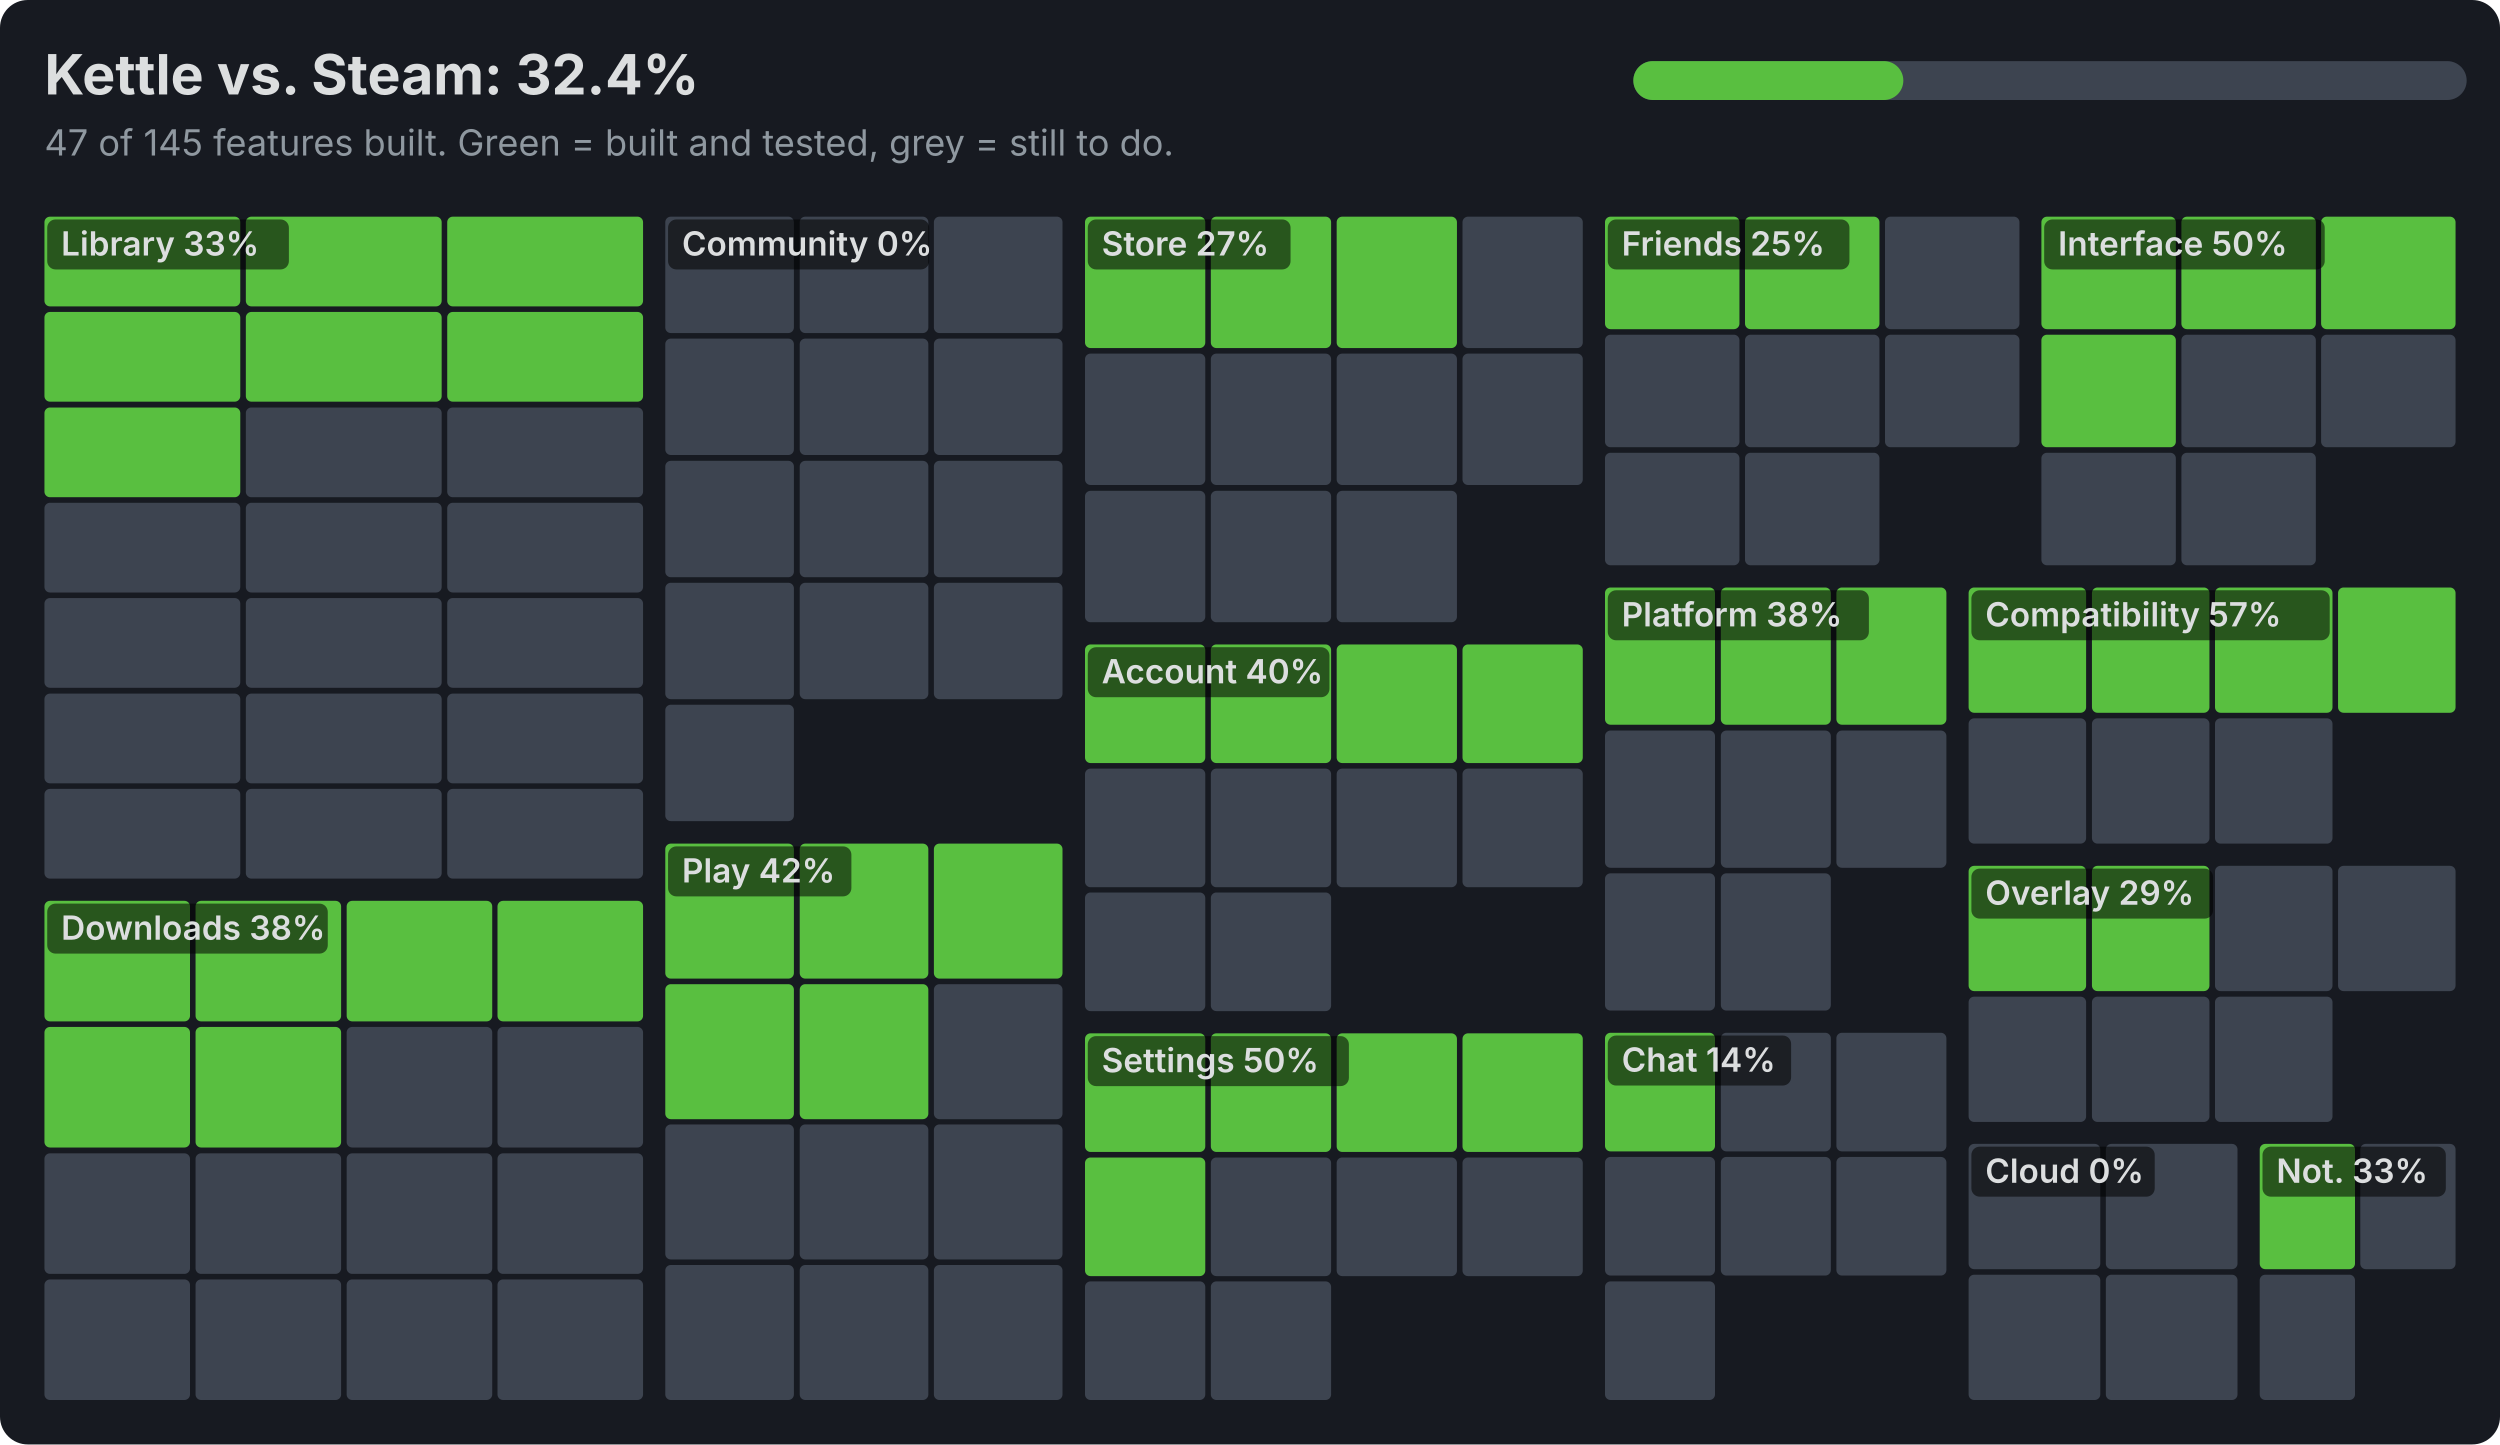
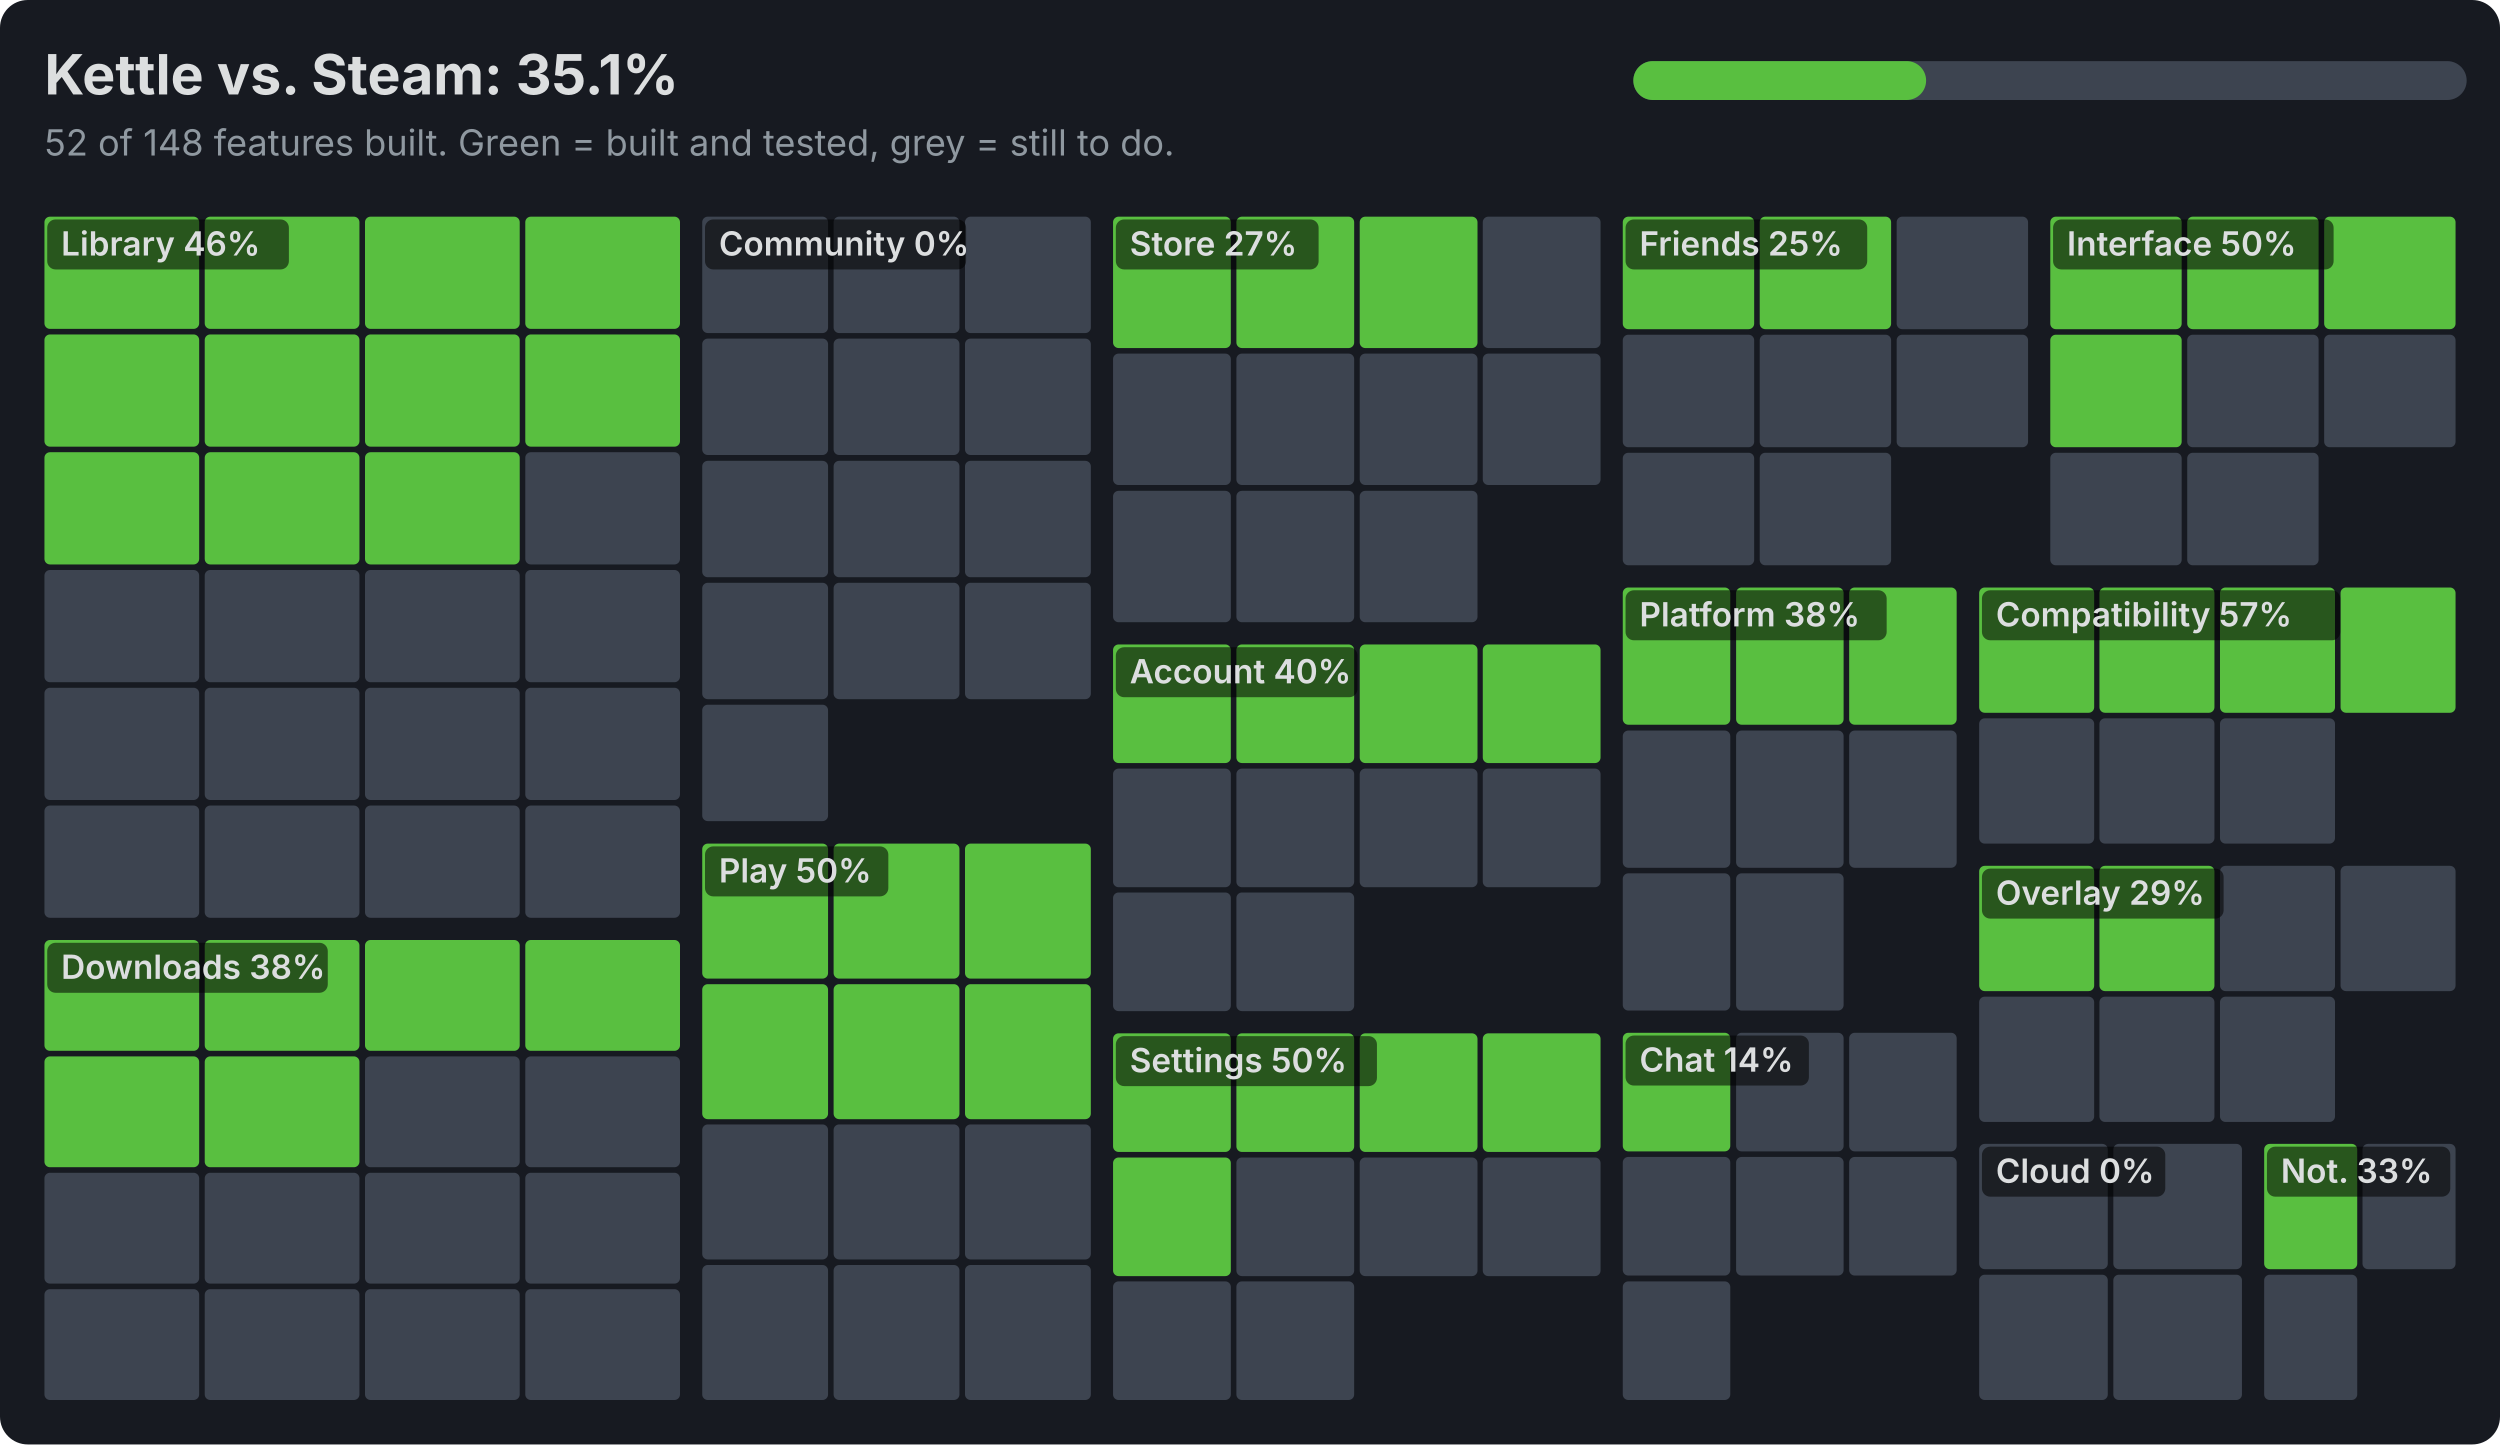
<svg xmlns="http://www.w3.org/2000/svg" width="900" height="520" viewBox="0 0 900 520" font-family="Inter, Segoe UI, sans-serif">
  <rect width="900" height="520" rx="10" fill="#171a21" />
-   <text x="16" y="34" font-size="20" font-weight="700" fill="#dcdedf">Kettle vs. Steam: 32.4%</text>
-   <text x="16" y="56" font-size="13" fill="#8f98a0">47 of 145 features built. Green = built and tested, grey = still to do.</text>
+   <text x="16" y="34" font-size="20" font-weight="700" fill="#dcdedf">Kettle vs. Steam: 35.1%</text>
+   <text x="16" y="56" font-size="13" fill="#8f98a0">52 of 148 features built. Green = built and tested, grey = still to do.</text>
  <rect x="588" y="22" width="300" height="14" rx="7" fill="#3d4450" />
-   <rect x="588" y="22" width="97.2" height="14" rx="7" fill="#59bf40" />
-   <rect x="16.0" y="78.0" width="70.5" height="32.3" rx="2" fill="#59bf40" />
-   <rect x="88.5" y="78.0" width="70.5" height="32.3" rx="2" fill="#59bf40" />
-   <rect x="161.0" y="78.0" width="70.5" height="32.3" rx="2" fill="#59bf40" />
-   <rect x="16.0" y="112.3" width="70.5" height="32.3" rx="2" fill="#59bf40" />
-   <rect x="88.5" y="112.3" width="70.5" height="32.3" rx="2" fill="#59bf40" />
-   <rect x="161.0" y="112.3" width="70.5" height="32.3" rx="2" fill="#59bf40" />
-   <rect x="16.0" y="146.7" width="70.5" height="32.3" rx="2" fill="#59bf40" />
-   <rect x="88.5" y="146.7" width="70.5" height="32.3" rx="2" fill="#3d4450" />
-   <rect x="161.0" y="146.7" width="70.5" height="32.3" rx="2" fill="#3d4450" />
-   <rect x="16.0" y="181.0" width="70.5" height="32.3" rx="2" fill="#3d4450" />
-   <rect x="88.5" y="181.0" width="70.5" height="32.3" rx="2" fill="#3d4450" />
-   <rect x="161.0" y="181.0" width="70.5" height="32.3" rx="2" fill="#3d4450" />
-   <rect x="16.0" y="215.3" width="70.5" height="32.3" rx="2" fill="#3d4450" />
-   <rect x="88.5" y="215.3" width="70.5" height="32.3" rx="2" fill="#3d4450" />
-   <rect x="161.0" y="215.3" width="70.5" height="32.3" rx="2" fill="#3d4450" />
-   <rect x="16.0" y="249.7" width="70.5" height="32.3" rx="2" fill="#3d4450" />
-   <rect x="88.5" y="249.7" width="70.5" height="32.3" rx="2" fill="#3d4450" />
-   <rect x="161.0" y="249.7" width="70.5" height="32.3" rx="2" fill="#3d4450" />
-   <rect x="16.0" y="284.0" width="70.5" height="32.3" rx="2" fill="#3d4450" />
-   <rect x="88.5" y="284.0" width="70.5" height="32.3" rx="2" fill="#3d4450" />
-   <rect x="161.0" y="284.0" width="70.5" height="32.3" rx="2" fill="#3d4450" />
+   <rect x="588" y="22" width="105.4" height="14" rx="7" fill="#59bf40" />
+   <rect x="16.0" y="78.0" width="55.7" height="40.4" rx="2" fill="#59bf40" />
+   <rect x="73.7" y="78.0" width="55.7" height="40.4" rx="2" fill="#59bf40" />
+   <rect x="131.4" y="78.0" width="55.7" height="40.4" rx="2" fill="#59bf40" />
+   <rect x="189.1" y="78.0" width="55.7" height="40.4" rx="2" fill="#59bf40" />
+   <rect x="16.0" y="120.4" width="55.7" height="40.4" rx="2" fill="#59bf40" />
+   <rect x="73.7" y="120.4" width="55.7" height="40.4" rx="2" fill="#59bf40" />
+   <rect x="131.4" y="120.4" width="55.7" height="40.4" rx="2" fill="#59bf40" />
+   <rect x="189.1" y="120.4" width="55.7" height="40.4" rx="2" fill="#59bf40" />
+   <rect x="16.0" y="162.8" width="55.7" height="40.4" rx="2" fill="#59bf40" />
+   <rect x="73.7" y="162.8" width="55.7" height="40.4" rx="2" fill="#59bf40" />
+   <rect x="131.4" y="162.8" width="55.7" height="40.4" rx="2" fill="#59bf40" />
+   <rect x="189.1" y="162.8" width="55.7" height="40.4" rx="2" fill="#3d4450" />
+   <rect x="16.0" y="205.2" width="55.7" height="40.4" rx="2" fill="#3d4450" />
+   <rect x="73.7" y="205.2" width="55.7" height="40.4" rx="2" fill="#3d4450" />
+   <rect x="131.4" y="205.2" width="55.7" height="40.4" rx="2" fill="#3d4450" />
+   <rect x="189.1" y="205.2" width="55.7" height="40.4" rx="2" fill="#3d4450" />
+   <rect x="16.0" y="247.6" width="55.7" height="40.4" rx="2" fill="#3d4450" />
+   <rect x="73.7" y="247.6" width="55.7" height="40.4" rx="2" fill="#3d4450" />
+   <rect x="131.4" y="247.6" width="55.7" height="40.4" rx="2" fill="#3d4450" />
+   <rect x="189.1" y="247.6" width="55.7" height="40.4" rx="2" fill="#3d4450" />
+   <rect x="16.0" y="290.0" width="55.7" height="40.4" rx="2" fill="#3d4450" />
+   <rect x="73.7" y="290.0" width="55.7" height="40.4" rx="2" fill="#3d4450" />
+   <rect x="131.4" y="290.0" width="55.7" height="40.4" rx="2" fill="#3d4450" />
+   <rect x="189.1" y="290.0" width="55.7" height="40.4" rx="2" fill="#3d4450" />
  <rect x="17.0" y="79.0" width="87" height="18" rx="3" fill="#000" fill-opacity="0.55" />
-   <text x="22.0" y="92.0" font-size="12" font-weight="600" fill="#dcdedf">Library 33%</text>
-   <rect x="16.0" y="324.3" width="52.4" height="43.4" rx="2" fill="#59bf40" />
-   <rect x="70.4" y="324.3" width="52.4" height="43.4" rx="2" fill="#59bf40" />
-   <rect x="124.8" y="324.3" width="52.4" height="43.4" rx="2" fill="#59bf40" />
-   <rect x="179.1" y="324.3" width="52.4" height="43.4" rx="2" fill="#59bf40" />
-   <rect x="16.0" y="369.7" width="52.4" height="43.4" rx="2" fill="#59bf40" />
-   <rect x="70.4" y="369.7" width="52.4" height="43.4" rx="2" fill="#59bf40" />
-   <rect x="124.8" y="369.7" width="52.4" height="43.4" rx="2" fill="#3d4450" />
-   <rect x="179.1" y="369.7" width="52.4" height="43.4" rx="2" fill="#3d4450" />
-   <rect x="16.0" y="415.2" width="52.4" height="43.4" rx="2" fill="#3d4450" />
-   <rect x="70.4" y="415.2" width="52.4" height="43.4" rx="2" fill="#3d4450" />
-   <rect x="124.8" y="415.2" width="52.4" height="43.4" rx="2" fill="#3d4450" />
-   <rect x="179.1" y="415.2" width="52.4" height="43.4" rx="2" fill="#3d4450" />
-   <rect x="16.0" y="460.6" width="52.4" height="43.4" rx="2" fill="#3d4450" />
-   <rect x="70.4" y="460.6" width="52.4" height="43.4" rx="2" fill="#3d4450" />
-   <rect x="124.8" y="460.6" width="52.4" height="43.4" rx="2" fill="#3d4450" />
-   <rect x="179.1" y="460.6" width="52.4" height="43.4" rx="2" fill="#3d4450" />
-   <rect x="17.0" y="325.3" width="101" height="18" rx="3" fill="#000" fill-opacity="0.55" />
-   <text x="22.0" y="338.3" font-size="12" font-weight="600" fill="#dcdedf">Downloads 38%</text>
-   <rect x="239.5" y="78.0" width="46.3" height="41.9" rx="2" fill="#3d4450" />
-   <rect x="287.9" y="78.0" width="46.3" height="41.9" rx="2" fill="#3d4450" />
-   <rect x="336.2" y="78.0" width="46.3" height="41.9" rx="2" fill="#3d4450" />
-   <rect x="239.5" y="121.9" width="46.3" height="41.9" rx="2" fill="#3d4450" />
-   <rect x="287.9" y="121.9" width="46.3" height="41.9" rx="2" fill="#3d4450" />
-   <rect x="336.2" y="121.9" width="46.3" height="41.9" rx="2" fill="#3d4450" />
-   <rect x="239.5" y="165.9" width="46.3" height="41.9" rx="2" fill="#3d4450" />
-   <rect x="287.9" y="165.9" width="46.3" height="41.9" rx="2" fill="#3d4450" />
-   <rect x="336.2" y="165.9" width="46.3" height="41.9" rx="2" fill="#3d4450" />
-   <rect x="239.5" y="209.8" width="46.3" height="41.9" rx="2" fill="#3d4450" />
-   <rect x="287.9" y="209.8" width="46.3" height="41.9" rx="2" fill="#3d4450" />
-   <rect x="336.2" y="209.8" width="46.3" height="41.9" rx="2" fill="#3d4450" />
-   <rect x="239.5" y="253.7" width="46.3" height="41.9" rx="2" fill="#3d4450" />
-   <rect x="240.5" y="79.0" width="94" height="18" rx="3" fill="#000" fill-opacity="0.55" />
-   <text x="245.5" y="92.0" font-size="12" font-weight="600" fill="#dcdedf">Community 0%</text>
-   <rect x="239.5" y="303.7" width="46.3" height="48.6" rx="2" fill="#59bf40" />
-   <rect x="287.9" y="303.7" width="46.3" height="48.6" rx="2" fill="#59bf40" />
-   <rect x="336.2" y="303.7" width="46.3" height="48.6" rx="2" fill="#59bf40" />
-   <rect x="239.5" y="354.3" width="46.3" height="48.6" rx="2" fill="#59bf40" />
-   <rect x="287.9" y="354.3" width="46.3" height="48.6" rx="2" fill="#59bf40" />
-   <rect x="336.2" y="354.3" width="46.3" height="48.6" rx="2" fill="#3d4450" />
-   <rect x="239.5" y="404.8" width="46.3" height="48.6" rx="2" fill="#3d4450" />
-   <rect x="287.9" y="404.8" width="46.3" height="48.6" rx="2" fill="#3d4450" />
-   <rect x="336.2" y="404.8" width="46.3" height="48.6" rx="2" fill="#3d4450" />
-   <rect x="239.5" y="455.4" width="46.3" height="48.6" rx="2" fill="#3d4450" />
-   <rect x="287.9" y="455.4" width="46.3" height="48.6" rx="2" fill="#3d4450" />
-   <rect x="336.2" y="455.4" width="46.3" height="48.6" rx="2" fill="#3d4450" />
-   <rect x="240.5" y="304.7" width="66" height="18" rx="3" fill="#000" fill-opacity="0.55" />
-   <text x="245.5" y="317.7" font-size="12" font-weight="600" fill="#dcdedf">Play 42%</text>
-   <rect x="390.6" y="78.0" width="43.3" height="47.3" rx="2" fill="#59bf40" />
-   <rect x="435.9" y="78.0" width="43.3" height="47.3" rx="2" fill="#59bf40" />
-   <rect x="481.2" y="78.0" width="43.3" height="47.3" rx="2" fill="#59bf40" />
-   <rect x="526.5" y="78.0" width="43.3" height="47.3" rx="2" fill="#3d4450" />
-   <rect x="390.6" y="127.3" width="43.3" height="47.3" rx="2" fill="#3d4450" />
-   <rect x="435.9" y="127.3" width="43.3" height="47.3" rx="2" fill="#3d4450" />
-   <rect x="481.2" y="127.3" width="43.3" height="47.3" rx="2" fill="#3d4450" />
-   <rect x="526.5" y="127.3" width="43.3" height="47.3" rx="2" fill="#3d4450" />
-   <rect x="390.6" y="176.7" width="43.3" height="47.3" rx="2" fill="#3d4450" />
-   <rect x="435.9" y="176.7" width="43.3" height="47.3" rx="2" fill="#3d4450" />
-   <rect x="481.2" y="176.7" width="43.3" height="47.3" rx="2" fill="#3d4450" />
-   <rect x="391.6" y="79.0" width="73" height="18" rx="3" fill="#000" fill-opacity="0.55" />
-   <text x="396.6" y="92.0" font-size="12" font-weight="600" fill="#dcdedf">Store 27%</text>
-   <rect x="390.6" y="232.0" width="43.3" height="42.7" rx="2" fill="#59bf40" />
-   <rect x="435.9" y="232.0" width="43.3" height="42.7" rx="2" fill="#59bf40" />
-   <rect x="481.2" y="232.0" width="43.3" height="42.7" rx="2" fill="#59bf40" />
-   <rect x="526.5" y="232.0" width="43.3" height="42.7" rx="2" fill="#59bf40" />
-   <rect x="390.6" y="276.7" width="43.3" height="42.7" rx="2" fill="#3d4450" />
-   <rect x="435.9" y="276.7" width="43.3" height="42.7" rx="2" fill="#3d4450" />
-   <rect x="481.2" y="276.7" width="43.3" height="42.7" rx="2" fill="#3d4450" />
-   <rect x="526.5" y="276.7" width="43.3" height="42.7" rx="2" fill="#3d4450" />
-   <rect x="390.6" y="321.3" width="43.3" height="42.7" rx="2" fill="#3d4450" />
-   <rect x="435.9" y="321.3" width="43.3" height="42.7" rx="2" fill="#3d4450" />
-   <rect x="391.6" y="233.0" width="87" height="18" rx="3" fill="#000" fill-opacity="0.55" />
-   <text x="396.6" y="246.0" font-size="12" font-weight="600" fill="#dcdedf">Account 40%</text>
-   <rect x="390.6" y="372.0" width="43.3" height="42.7" rx="2" fill="#59bf40" />
-   <rect x="435.9" y="372.0" width="43.3" height="42.7" rx="2" fill="#59bf40" />
-   <rect x="481.2" y="372.0" width="43.3" height="42.7" rx="2" fill="#59bf40" />
-   <rect x="526.5" y="372.0" width="43.3" height="42.7" rx="2" fill="#59bf40" />
-   <rect x="390.6" y="416.7" width="43.3" height="42.7" rx="2" fill="#59bf40" />
-   <rect x="435.9" y="416.7" width="43.3" height="42.7" rx="2" fill="#3d4450" />
-   <rect x="481.2" y="416.7" width="43.3" height="42.7" rx="2" fill="#3d4450" />
-   <rect x="526.5" y="416.7" width="43.3" height="42.7" rx="2" fill="#3d4450" />
-   <rect x="390.6" y="461.3" width="43.3" height="42.7" rx="2" fill="#3d4450" />
-   <rect x="435.9" y="461.3" width="43.3" height="42.7" rx="2" fill="#3d4450" />
-   <rect x="391.6" y="373.0" width="94" height="18" rx="3" fill="#000" fill-opacity="0.55" />
-   <text x="396.6" y="386.0" font-size="12" font-weight="600" fill="#dcdedf">Settings 50%</text>
-   <rect x="577.8" y="78.0" width="48.4" height="40.5" rx="2" fill="#59bf40" />
-   <rect x="628.2" y="78.0" width="48.4" height="40.5" rx="2" fill="#59bf40" />
-   <rect x="678.6" y="78.0" width="48.4" height="40.5" rx="2" fill="#3d4450" />
-   <rect x="577.8" y="120.5" width="48.4" height="40.5" rx="2" fill="#3d4450" />
-   <rect x="628.2" y="120.5" width="48.4" height="40.5" rx="2" fill="#3d4450" />
-   <rect x="678.6" y="120.5" width="48.4" height="40.5" rx="2" fill="#3d4450" />
-   <rect x="577.8" y="163.0" width="48.4" height="40.5" rx="2" fill="#3d4450" />
-   <rect x="628.2" y="163.0" width="48.4" height="40.5" rx="2" fill="#3d4450" />
-   <rect x="578.8" y="79.0" width="87" height="18" rx="3" fill="#000" fill-opacity="0.55" />
-   <text x="583.8" y="92.0" font-size="12" font-weight="600" fill="#dcdedf">Friends 25%</text>
-   <rect x="734.9" y="78.0" width="48.4" height="40.5" rx="2" fill="#59bf40" />
-   <rect x="785.3" y="78.0" width="48.4" height="40.5" rx="2" fill="#59bf40" />
-   <rect x="835.6" y="78.0" width="48.4" height="40.5" rx="2" fill="#59bf40" />
-   <rect x="734.9" y="120.5" width="48.4" height="40.5" rx="2" fill="#59bf40" />
-   <rect x="785.3" y="120.5" width="48.4" height="40.5" rx="2" fill="#3d4450" />
-   <rect x="835.6" y="120.5" width="48.4" height="40.5" rx="2" fill="#3d4450" />
-   <rect x="734.9" y="163.0" width="48.4" height="40.5" rx="2" fill="#3d4450" />
-   <rect x="785.3" y="163.0" width="48.4" height="40.5" rx="2" fill="#3d4450" />
-   <rect x="735.9" y="79.0" width="101" height="18" rx="3" fill="#000" fill-opacity="0.55" />
-   <text x="740.9" y="92.0" font-size="12" font-weight="600" fill="#dcdedf">Interface 50%</text>
-   <rect x="577.8" y="211.5" width="39.6" height="49.4" rx="2" fill="#59bf40" />
-   <rect x="619.5" y="211.5" width="39.6" height="49.4" rx="2" fill="#59bf40" />
-   <rect x="661.1" y="211.5" width="39.6" height="49.4" rx="2" fill="#59bf40" />
-   <rect x="577.8" y="263.0" width="39.6" height="49.4" rx="2" fill="#3d4450" />
-   <rect x="619.5" y="263.0" width="39.6" height="49.4" rx="2" fill="#3d4450" />
-   <rect x="661.1" y="263.0" width="39.6" height="49.4" rx="2" fill="#3d4450" />
-   <rect x="577.8" y="314.4" width="39.6" height="49.4" rx="2" fill="#3d4450" />
-   <rect x="619.5" y="314.4" width="39.6" height="49.4" rx="2" fill="#3d4450" />
-   <rect x="578.8" y="212.5" width="94" height="18" rx="3" fill="#000" fill-opacity="0.55" />
-   <text x="583.8" y="225.5" font-size="12" font-weight="600" fill="#dcdedf">Platform 38%</text>
-   <rect x="577.8" y="371.8" width="39.6" height="42.7" rx="2" fill="#59bf40" />
-   <rect x="619.5" y="371.8" width="39.6" height="42.7" rx="2" fill="#3d4450" />
-   <rect x="661.1" y="371.8" width="39.6" height="42.7" rx="2" fill="#3d4450" />
-   <rect x="577.8" y="416.5" width="39.6" height="42.7" rx="2" fill="#3d4450" />
-   <rect x="619.5" y="416.5" width="39.6" height="42.7" rx="2" fill="#3d4450" />
-   <rect x="661.1" y="416.5" width="39.6" height="42.7" rx="2" fill="#3d4450" />
-   <rect x="577.8" y="461.3" width="39.6" height="42.7" rx="2" fill="#3d4450" />
-   <rect x="578.8" y="372.8" width="66" height="18" rx="3" fill="#000" fill-opacity="0.55" />
-   <text x="583.8" y="385.8" font-size="12" font-weight="600" fill="#dcdedf">Chat 14%</text>
-   <rect x="708.7" y="211.5" width="42.3" height="45.1" rx="2" fill="#59bf40" />
-   <rect x="753.1" y="211.5" width="42.3" height="45.1" rx="2" fill="#59bf40" />
-   <rect x="797.4" y="211.5" width="42.3" height="45.1" rx="2" fill="#59bf40" />
-   <rect x="841.7" y="211.5" width="42.3" height="45.1" rx="2" fill="#59bf40" />
-   <rect x="708.7" y="258.6" width="42.3" height="45.1" rx="2" fill="#3d4450" />
-   <rect x="753.1" y="258.6" width="42.3" height="45.1" rx="2" fill="#3d4450" />
-   <rect x="797.4" y="258.6" width="42.3" height="45.1" rx="2" fill="#3d4450" />
-   <rect x="709.7" y="212.5" width="129" height="18" rx="3" fill="#000" fill-opacity="0.55" />
-   <text x="714.7" y="225.5" font-size="12" font-weight="600" fill="#dcdedf">Compatibility 57%</text>
-   <rect x="708.7" y="311.7" width="42.3" height="45.1" rx="2" fill="#59bf40" />
-   <rect x="753.1" y="311.7" width="42.3" height="45.1" rx="2" fill="#59bf40" />
-   <rect x="797.4" y="311.7" width="42.3" height="45.1" rx="2" fill="#3d4450" />
-   <rect x="841.7" y="311.7" width="42.3" height="45.1" rx="2" fill="#3d4450" />
-   <rect x="708.7" y="358.8" width="42.3" height="45.1" rx="2" fill="#3d4450" />
-   <rect x="753.1" y="358.8" width="42.3" height="45.1" rx="2" fill="#3d4450" />
-   <rect x="797.4" y="358.8" width="42.3" height="45.1" rx="2" fill="#3d4450" />
-   <rect x="709.7" y="312.7" width="87" height="18" rx="3" fill="#000" fill-opacity="0.55" />
-   <text x="714.7" y="325.7" font-size="12" font-weight="600" fill="#dcdedf">Overlay 29%</text>
-   <rect x="708.7" y="411.8" width="47.4" height="45.1" rx="2" fill="#3d4450" />
-   <rect x="758.1" y="411.8" width="47.4" height="45.1" rx="2" fill="#3d4450" />
-   <rect x="708.7" y="458.9" width="47.4" height="45.1" rx="2" fill="#3d4450" />
-   <rect x="758.1" y="458.9" width="47.4" height="45.1" rx="2" fill="#3d4450" />
-   <rect x="709.7" y="412.8" width="66" height="18" rx="3" fill="#000" fill-opacity="0.55" />
-   <text x="714.7" y="425.8" font-size="12" font-weight="600" fill="#dcdedf">Cloud 0%</text>
-   <rect x="813.5" y="411.8" width="34.3" height="45.1" rx="2" fill="#59bf40" />
-   <rect x="849.7" y="411.8" width="34.3" height="45.1" rx="2" fill="#3d4450" />
-   <rect x="813.5" y="458.9" width="34.3" height="45.1" rx="2" fill="#3d4450" />
-   <rect x="814.5" y="412.8" width="66" height="18" rx="3" fill="#000" fill-opacity="0.55" />
-   <text x="819.5" y="425.8" font-size="12" font-weight="600" fill="#dcdedf">Not. 33%</text>
+   <text x="22.0" y="92.0" font-size="12" font-weight="600" fill="#dcdedf">Library 46%</text>
+   <rect x="16.0" y="338.4" width="55.7" height="39.9" rx="2" fill="#59bf40" />
+   <rect x="73.7" y="338.4" width="55.7" height="39.9" rx="2" fill="#59bf40" />
+   <rect x="131.4" y="338.4" width="55.7" height="39.9" rx="2" fill="#59bf40" />
+   <rect x="189.1" y="338.4" width="55.7" height="39.9" rx="2" fill="#59bf40" />
+   <rect x="16.0" y="380.3" width="55.7" height="39.9" rx="2" fill="#59bf40" />
+   <rect x="73.7" y="380.3" width="55.7" height="39.9" rx="2" fill="#59bf40" />
+   <rect x="131.4" y="380.3" width="55.7" height="39.9" rx="2" fill="#3d4450" />
+   <rect x="189.1" y="380.3" width="55.7" height="39.9" rx="2" fill="#3d4450" />
+   <rect x="16.0" y="422.2" width="55.7" height="39.9" rx="2" fill="#3d4450" />
+   <rect x="73.7" y="422.2" width="55.7" height="39.9" rx="2" fill="#3d4450" />
+   <rect x="131.4" y="422.2" width="55.7" height="39.9" rx="2" fill="#3d4450" />
+   <rect x="189.1" y="422.2" width="55.7" height="39.9" rx="2" fill="#3d4450" />
+   <rect x="16.0" y="464.1" width="55.7" height="39.9" rx="2" fill="#3d4450" />
+   <rect x="73.7" y="464.1" width="55.7" height="39.9" rx="2" fill="#3d4450" />
+   <rect x="131.4" y="464.1" width="55.7" height="39.9" rx="2" fill="#3d4450" />
+   <rect x="189.1" y="464.1" width="55.7" height="39.9" rx="2" fill="#3d4450" />
+   <rect x="17.0" y="339.4" width="101" height="18" rx="3" fill="#000" fill-opacity="0.55" />
+   <text x="22.0" y="352.4" font-size="12" font-weight="600" fill="#dcdedf">Downloads 38%</text>
+   <rect x="252.8" y="78.0" width="45.3" height="41.9" rx="2" fill="#3d4450" />
+   <rect x="300.1" y="78.0" width="45.3" height="41.9" rx="2" fill="#3d4450" />
+   <rect x="347.4" y="78.0" width="45.3" height="41.9" rx="2" fill="#3d4450" />
+   <rect x="252.8" y="121.9" width="45.3" height="41.9" rx="2" fill="#3d4450" />
+   <rect x="300.1" y="121.9" width="45.3" height="41.9" rx="2" fill="#3d4450" />
+   <rect x="347.4" y="121.9" width="45.3" height="41.9" rx="2" fill="#3d4450" />
+   <rect x="252.8" y="165.9" width="45.3" height="41.9" rx="2" fill="#3d4450" />
+   <rect x="300.1" y="165.9" width="45.3" height="41.9" rx="2" fill="#3d4450" />
+   <rect x="347.4" y="165.9" width="45.3" height="41.9" rx="2" fill="#3d4450" />
+   <rect x="252.8" y="209.8" width="45.3" height="41.9" rx="2" fill="#3d4450" />
+   <rect x="300.1" y="209.8" width="45.3" height="41.9" rx="2" fill="#3d4450" />
+   <rect x="347.4" y="209.8" width="45.3" height="41.9" rx="2" fill="#3d4450" />
+   <rect x="252.8" y="253.7" width="45.3" height="41.9" rx="2" fill="#3d4450" />
+   <rect x="253.8" y="79.0" width="94" height="18" rx="3" fill="#000" fill-opacity="0.55" />
+   <text x="258.8" y="92.0" font-size="12" font-weight="600" fill="#dcdedf">Community 0%</text>
+   <rect x="252.8" y="303.7" width="45.3" height="48.6" rx="2" fill="#59bf40" />
+   <rect x="300.1" y="303.7" width="45.3" height="48.6" rx="2" fill="#59bf40" />
+   <rect x="347.4" y="303.7" width="45.3" height="48.6" rx="2" fill="#59bf40" />
+   <rect x="252.8" y="354.3" width="45.3" height="48.6" rx="2" fill="#59bf40" />
+   <rect x="300.1" y="354.3" width="45.3" height="48.6" rx="2" fill="#59bf40" />
+   <rect x="347.4" y="354.3" width="45.3" height="48.6" rx="2" fill="#59bf40" />
+   <rect x="252.8" y="404.8" width="45.3" height="48.6" rx="2" fill="#3d4450" />
+   <rect x="300.1" y="404.8" width="45.3" height="48.6" rx="2" fill="#3d4450" />
+   <rect x="347.4" y="404.8" width="45.3" height="48.6" rx="2" fill="#3d4450" />
+   <rect x="252.8" y="455.4" width="45.3" height="48.6" rx="2" fill="#3d4450" />
+   <rect x="300.1" y="455.4" width="45.3" height="48.6" rx="2" fill="#3d4450" />
+   <rect x="347.4" y="455.4" width="45.3" height="48.6" rx="2" fill="#3d4450" />
+   <rect x="253.8" y="304.7" width="66" height="18" rx="3" fill="#000" fill-opacity="0.55" />
+   <text x="258.8" y="317.7" font-size="12" font-weight="600" fill="#dcdedf">Play 50%</text>
+   <rect x="400.7" y="78.0" width="42.4" height="47.3" rx="2" fill="#59bf40" />
+   <rect x="445.1" y="78.0" width="42.4" height="47.3" rx="2" fill="#59bf40" />
+   <rect x="489.5" y="78.0" width="42.4" height="47.3" rx="2" fill="#59bf40" />
+   <rect x="533.8" y="78.0" width="42.4" height="47.3" rx="2" fill="#3d4450" />
+   <rect x="400.7" y="127.3" width="42.4" height="47.3" rx="2" fill="#3d4450" />
+   <rect x="445.1" y="127.3" width="42.4" height="47.3" rx="2" fill="#3d4450" />
+   <rect x="489.5" y="127.3" width="42.4" height="47.3" rx="2" fill="#3d4450" />
+   <rect x="533.8" y="127.3" width="42.4" height="47.3" rx="2" fill="#3d4450" />
+   <rect x="400.7" y="176.7" width="42.4" height="47.3" rx="2" fill="#3d4450" />
+   <rect x="445.1" y="176.7" width="42.4" height="47.3" rx="2" fill="#3d4450" />
+   <rect x="489.5" y="176.7" width="42.4" height="47.3" rx="2" fill="#3d4450" />
+   <rect x="401.7" y="79.0" width="73" height="18" rx="3" fill="#000" fill-opacity="0.55" />
+   <text x="406.7" y="92.0" font-size="12" font-weight="600" fill="#dcdedf">Store 27%</text>
+   <rect x="400.7" y="232.0" width="42.4" height="42.7" rx="2" fill="#59bf40" />
+   <rect x="445.1" y="232.0" width="42.4" height="42.7" rx="2" fill="#59bf40" />
+   <rect x="489.5" y="232.0" width="42.4" height="42.7" rx="2" fill="#59bf40" />
+   <rect x="533.8" y="232.0" width="42.4" height="42.7" rx="2" fill="#59bf40" />
+   <rect x="400.7" y="276.7" width="42.4" height="42.7" rx="2" fill="#3d4450" />
+   <rect x="445.1" y="276.7" width="42.4" height="42.7" rx="2" fill="#3d4450" />
+   <rect x="489.5" y="276.7" width="42.4" height="42.7" rx="2" fill="#3d4450" />
+   <rect x="533.8" y="276.7" width="42.4" height="42.7" rx="2" fill="#3d4450" />
+   <rect x="400.7" y="321.3" width="42.4" height="42.7" rx="2" fill="#3d4450" />
+   <rect x="445.1" y="321.3" width="42.4" height="42.7" rx="2" fill="#3d4450" />
+   <rect x="401.7" y="233.0" width="87" height="18" rx="3" fill="#000" fill-opacity="0.55" />
+   <text x="406.7" y="246.0" font-size="12" font-weight="600" fill="#dcdedf">Account 40%</text>
+   <rect x="400.7" y="372.0" width="42.4" height="42.7" rx="2" fill="#59bf40" />
+   <rect x="445.1" y="372.0" width="42.4" height="42.7" rx="2" fill="#59bf40" />
+   <rect x="489.5" y="372.0" width="42.4" height="42.7" rx="2" fill="#59bf40" />
+   <rect x="533.8" y="372.0" width="42.4" height="42.7" rx="2" fill="#59bf40" />
+   <rect x="400.7" y="416.7" width="42.4" height="42.7" rx="2" fill="#59bf40" />
+   <rect x="445.1" y="416.7" width="42.4" height="42.7" rx="2" fill="#3d4450" />
+   <rect x="489.5" y="416.7" width="42.4" height="42.7" rx="2" fill="#3d4450" />
+   <rect x="533.8" y="416.7" width="42.4" height="42.7" rx="2" fill="#3d4450" />
+   <rect x="400.7" y="461.3" width="42.4" height="42.7" rx="2" fill="#3d4450" />
+   <rect x="445.1" y="461.3" width="42.4" height="42.7" rx="2" fill="#3d4450" />
+   <rect x="401.7" y="373.0" width="94" height="18" rx="3" fill="#000" fill-opacity="0.55" />
+   <text x="406.7" y="386.0" font-size="12" font-weight="600" fill="#dcdedf">Settings 50%</text>
+   <rect x="584.2" y="78.0" width="47.3" height="40.5" rx="2" fill="#59bf40" />
+   <rect x="633.5" y="78.0" width="47.3" height="40.5" rx="2" fill="#59bf40" />
+   <rect x="682.8" y="78.0" width="47.3" height="40.5" rx="2" fill="#3d4450" />
+   <rect x="584.2" y="120.5" width="47.3" height="40.5" rx="2" fill="#3d4450" />
+   <rect x="633.5" y="120.5" width="47.3" height="40.5" rx="2" fill="#3d4450" />
+   <rect x="682.8" y="120.5" width="47.3" height="40.5" rx="2" fill="#3d4450" />
+   <rect x="584.2" y="163.0" width="47.3" height="40.5" rx="2" fill="#3d4450" />
+   <rect x="633.5" y="163.0" width="47.3" height="40.5" rx="2" fill="#3d4450" />
+   <rect x="585.2" y="79.0" width="87" height="18" rx="3" fill="#000" fill-opacity="0.55" />
+   <text x="590.2" y="92.0" font-size="12" font-weight="600" fill="#dcdedf">Friends 25%</text>
+   <rect x="738.1" y="78.0" width="47.3" height="40.5" rx="2" fill="#59bf40" />
+   <rect x="787.4" y="78.0" width="47.3" height="40.5" rx="2" fill="#59bf40" />
+   <rect x="836.7" y="78.0" width="47.3" height="40.5" rx="2" fill="#59bf40" />
+   <rect x="738.1" y="120.5" width="47.3" height="40.5" rx="2" fill="#59bf40" />
+   <rect x="787.4" y="120.5" width="47.3" height="40.5" rx="2" fill="#3d4450" />
+   <rect x="836.7" y="120.5" width="47.3" height="40.5" rx="2" fill="#3d4450" />
+   <rect x="738.1" y="163.0" width="47.3" height="40.5" rx="2" fill="#3d4450" />
+   <rect x="787.4" y="163.0" width="47.3" height="40.5" rx="2" fill="#3d4450" />
+   <rect x="739.1" y="79.0" width="101" height="18" rx="3" fill="#000" fill-opacity="0.55" />
+   <text x="744.1" y="92.0" font-size="12" font-weight="600" fill="#dcdedf">Interface 50%</text>
+   <rect x="584.2" y="211.5" width="38.7" height="49.4" rx="2" fill="#59bf40" />
+   <rect x="625.0" y="211.5" width="38.7" height="49.4" rx="2" fill="#59bf40" />
+   <rect x="665.7" y="211.5" width="38.7" height="49.4" rx="2" fill="#59bf40" />
+   <rect x="584.2" y="263.0" width="38.7" height="49.4" rx="2" fill="#3d4450" />
+   <rect x="625.0" y="263.0" width="38.7" height="49.4" rx="2" fill="#3d4450" />
+   <rect x="665.7" y="263.0" width="38.7" height="49.4" rx="2" fill="#3d4450" />
+   <rect x="584.2" y="314.4" width="38.7" height="49.4" rx="2" fill="#3d4450" />
+   <rect x="625.0" y="314.4" width="38.7" height="49.4" rx="2" fill="#3d4450" />
+   <rect x="585.2" y="212.5" width="94" height="18" rx="3" fill="#000" fill-opacity="0.55" />
+   <text x="590.2" y="225.5" font-size="12" font-weight="600" fill="#dcdedf">Platform 38%</text>
+   <rect x="584.2" y="371.8" width="38.7" height="42.7" rx="2" fill="#59bf40" />
+   <rect x="625.0" y="371.8" width="38.7" height="42.7" rx="2" fill="#3d4450" />
+   <rect x="665.7" y="371.8" width="38.7" height="42.7" rx="2" fill="#3d4450" />
+   <rect x="584.2" y="416.5" width="38.7" height="42.7" rx="2" fill="#3d4450" />
+   <rect x="625.0" y="416.5" width="38.7" height="42.7" rx="2" fill="#3d4450" />
+   <rect x="665.7" y="416.5" width="38.7" height="42.7" rx="2" fill="#3d4450" />
+   <rect x="584.2" y="461.3" width="38.7" height="42.7" rx="2" fill="#3d4450" />
+   <rect x="585.2" y="372.8" width="66" height="18" rx="3" fill="#000" fill-opacity="0.55" />
+   <text x="590.2" y="385.8" font-size="12" font-weight="600" fill="#dcdedf">Chat 14%</text>
+   <rect x="712.5" y="211.5" width="41.4" height="45.1" rx="2" fill="#59bf40" />
+   <rect x="755.8" y="211.5" width="41.4" height="45.1" rx="2" fill="#59bf40" />
+   <rect x="799.2" y="211.5" width="41.4" height="45.1" rx="2" fill="#59bf40" />
+   <rect x="842.6" y="211.5" width="41.4" height="45.1" rx="2" fill="#59bf40" />
+   <rect x="712.5" y="258.6" width="41.4" height="45.1" rx="2" fill="#3d4450" />
+   <rect x="755.8" y="258.6" width="41.4" height="45.1" rx="2" fill="#3d4450" />
+   <rect x="799.2" y="258.6" width="41.4" height="45.1" rx="2" fill="#3d4450" />
+   <rect x="713.5" y="212.5" width="129" height="18" rx="3" fill="#000" fill-opacity="0.55" />
+   <text x="718.5" y="225.5" font-size="12" font-weight="600" fill="#dcdedf">Compatibility 57%</text>
+   <rect x="712.5" y="311.7" width="41.4" height="45.1" rx="2" fill="#59bf40" />
+   <rect x="755.8" y="311.7" width="41.4" height="45.1" rx="2" fill="#59bf40" />
+   <rect x="799.2" y="311.7" width="41.4" height="45.1" rx="2" fill="#3d4450" />
+   <rect x="842.6" y="311.7" width="41.4" height="45.1" rx="2" fill="#3d4450" />
+   <rect x="712.5" y="358.8" width="41.4" height="45.1" rx="2" fill="#3d4450" />
+   <rect x="755.8" y="358.8" width="41.4" height="45.1" rx="2" fill="#3d4450" />
+   <rect x="799.2" y="358.8" width="41.4" height="45.1" rx="2" fill="#3d4450" />
+   <rect x="713.5" y="312.7" width="87" height="18" rx="3" fill="#000" fill-opacity="0.55" />
+   <text x="718.5" y="325.7" font-size="12" font-weight="600" fill="#dcdedf">Overlay 29%</text>
+   <rect x="712.5" y="411.8" width="46.3" height="45.1" rx="2" fill="#3d4450" />
+   <rect x="760.8" y="411.8" width="46.3" height="45.1" rx="2" fill="#3d4450" />
+   <rect x="712.5" y="458.9" width="46.3" height="45.1" rx="2" fill="#3d4450" />
+   <rect x="760.8" y="458.9" width="46.3" height="45.1" rx="2" fill="#3d4450" />
+   <rect x="713.5" y="412.8" width="66" height="18" rx="3" fill="#000" fill-opacity="0.55" />
+   <text x="718.5" y="425.8" font-size="12" font-weight="600" fill="#dcdedf">Cloud 0%</text>
+   <rect x="815.1" y="411.8" width="33.5" height="45.1" rx="2" fill="#59bf40" />
+   <rect x="850.5" y="411.8" width="33.5" height="45.1" rx="2" fill="#3d4450" />
+   <rect x="815.1" y="458.9" width="33.5" height="45.1" rx="2" fill="#3d4450" />
+   <rect x="816.1" y="412.8" width="66" height="18" rx="3" fill="#000" fill-opacity="0.55" />
+   <text x="821.1" y="425.8" font-size="12" font-weight="600" fill="#dcdedf">Not. 33%</text>
</svg>
